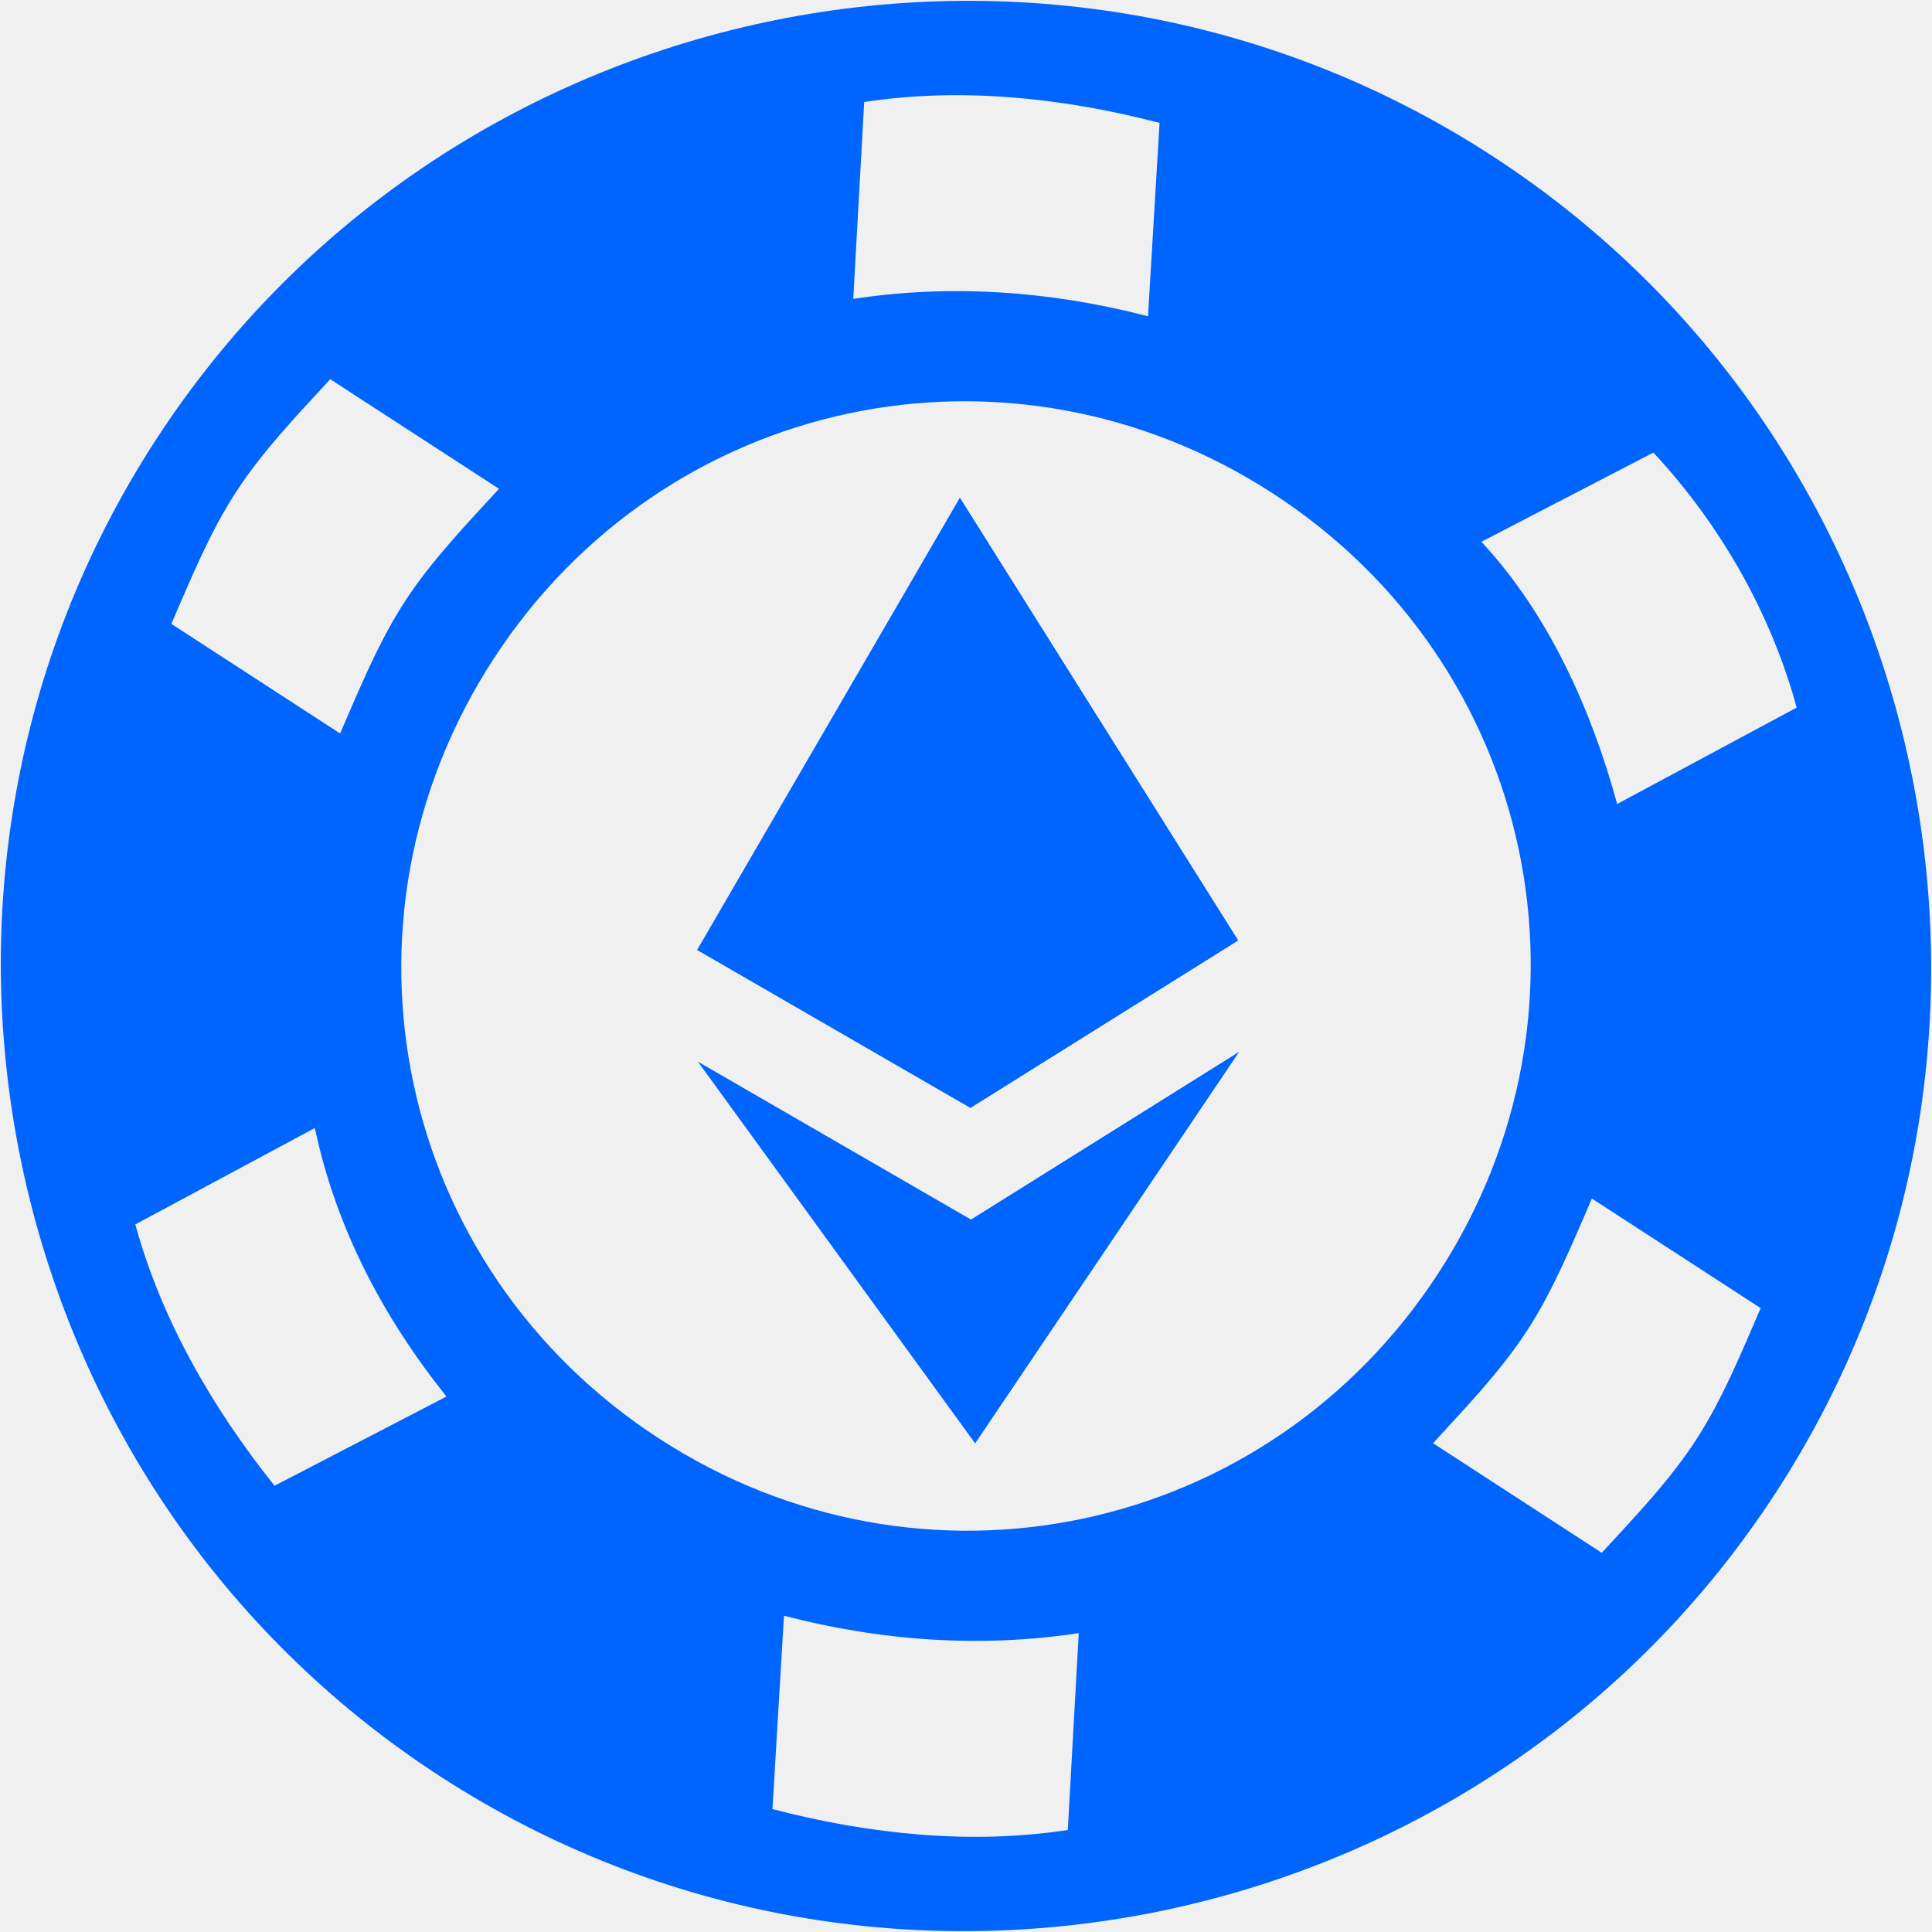
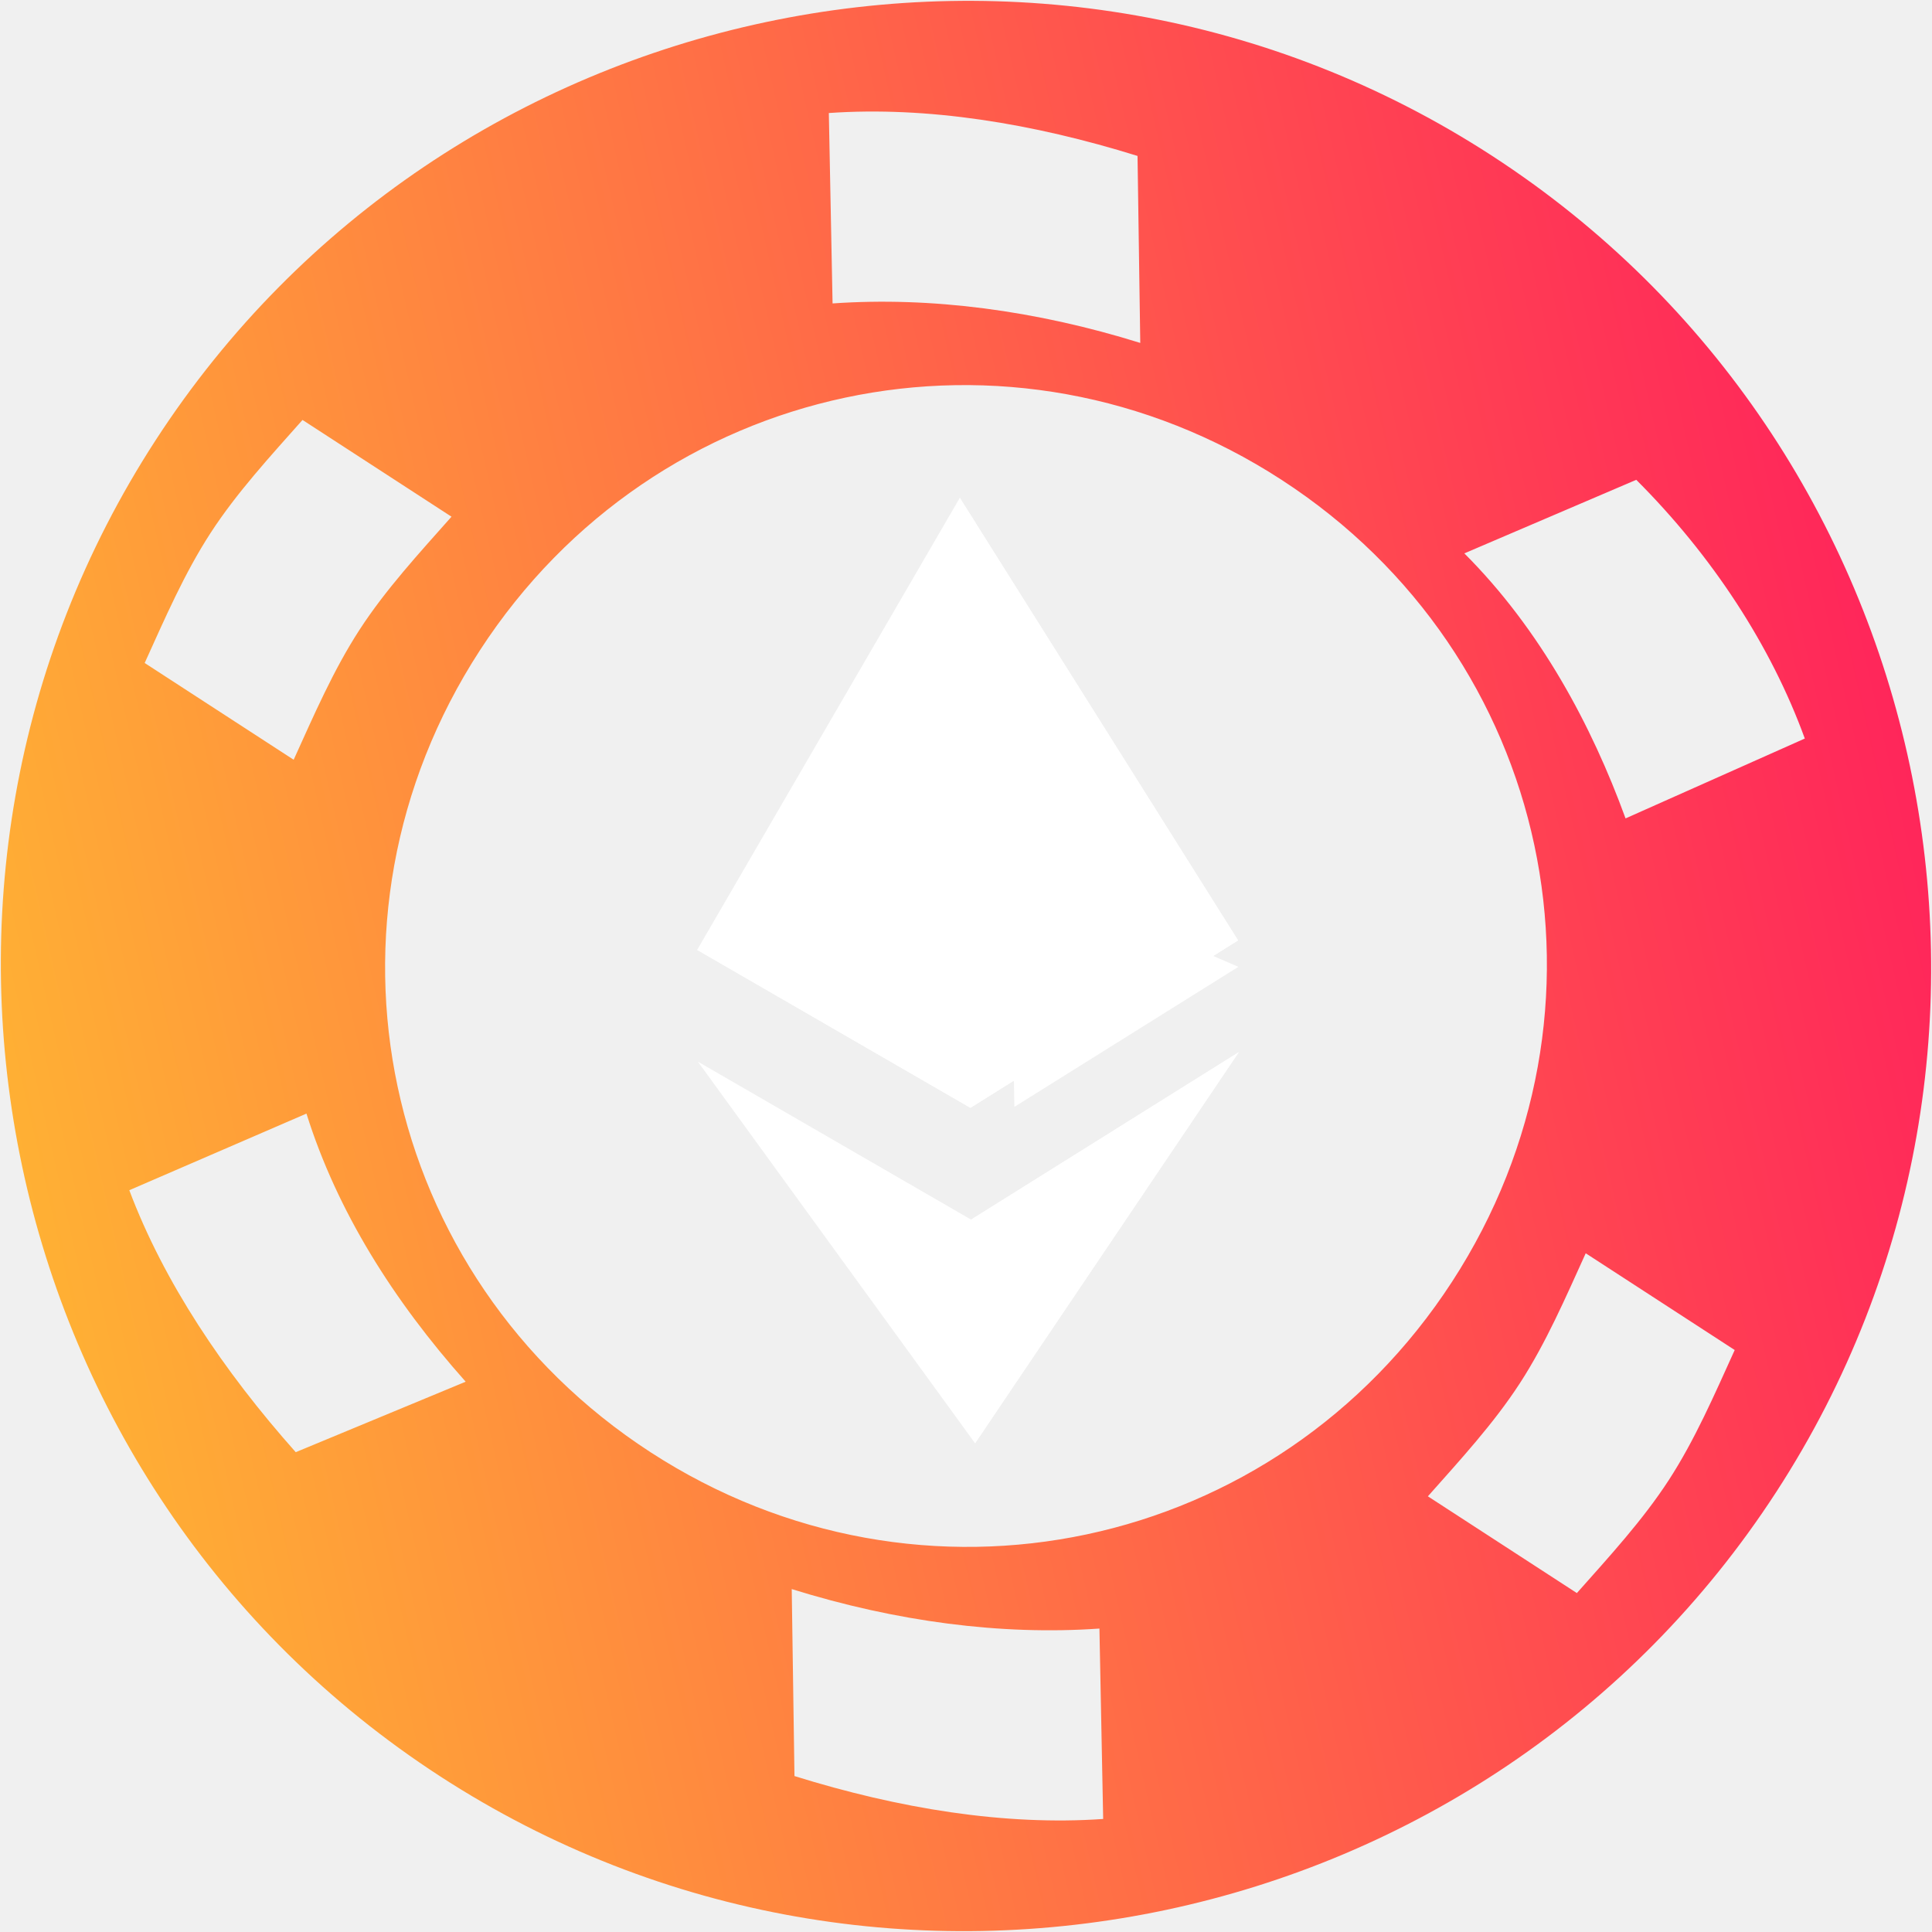
<svg xmlns="http://www.w3.org/2000/svg" width="20px" height="20px" viewBox="0 0 20 20" version="1.1">
-   <defs />
+   <defs>
+     <linearGradient x1="0%" y1="0%" x2="102%" y2="101%" id="linearGradient-1">
+       <stop stop-color="#FFCD2C" offset="0%" />
+       <stop stop-color="#FF0663" offset="100%" />
+     </linearGradient>
+   </defs>
  <g id="Symbols" stroke="none" stroke-width="1" fill="none" fill-rule="evenodd">
-     <g id="Category" transform="translate(-18, -10)" fill="#0064FF" fill-rule="nonzero">
-       <g id="Group-5" transform="translate(14, 6)">
-         <g id="Group-2" transform="translate(11, 9)">
-           <polygon id="Shape" transform="translate(2.990706, 3.310424) rotate(-361) translate(-2.990706, -3.310424) " points="0.191 4.784 2.991 0.153 5.791 4.784 2.991 6.468" />
-           <polygon id="Shape" transform="translate(4.390493, 3.284704) rotate(-361) translate(-4.390493, -3.284704) " points="2.99 0.127 5.79 4.758 2.99 6.443" />
-           <polygon id="Shape" transform="translate(3.058771, 7.941377) rotate(-361) translate(-3.058771, -7.941377) " points="0.259 5.941 3.059 7.626 5.859 5.941 3.059 9.941" />
-           <polygon id="Shape" transform="translate(4.458558, 7.915658) rotate(-361) translate(-4.458558, -7.915658) " points="3.059 7.6 5.859 5.916 3.059 9.916" />
-           <polygon id="Shape" transform="translate(3.01863, 4.994378) rotate(-361) translate(-3.01863, -4.994378) " points="0.219 4.784 3.019 3.521 5.819 4.784 3.019 6.468" />
-           <polygon id="Shape" transform="translate(4.418417, 4.968658) rotate(-361) translate(-4.418417, -4.968658) " points="3.018 3.495 5.818 4.758 3.018 6.442" />
+     <g id="Bar/Top-Prediction" transform="translate(-96, -97)" fill-rule="nonzero">
+       <g id="Group-14">
+         <g id="Group-11-Copy" transform="translate(0, 85)">
+           <g id="Group-6" transform="translate(92, 8)">
+             <g id="Group">
+               <g id="Group-10">
+                 <g id="Group-2" transform="translate(11, 9)" fill="#FFFFFF">
+                   <polygon id="Shape" transform="translate(2.990706, 3.310424) rotate(-361) translate(-2.990706, -3.310424) " points="0.191 4.784 2.991 0.153 5.791 4.784 2.991 6.468" />
+                   <polygon id="Shape" transform="translate(4.390493, 3.284704) rotate(-361) translate(-4.390493, -3.284704) " points="2.99 0.127 5.79 4.758 2.99 6.443" />
+                   <polygon id="Shape" transform="translate(3.058771, 7.941377) rotate(-361) translate(-3.058771, -7.941377) " points="0.259 5.941 3.059 7.626 5.859 5.941 3.059 9.941" />
+                   <polygon id="Shape" transform="translate(4.458558, 7.915658) rotate(-361) translate(-4.458558, -7.915658) " points="3.059 7.6 5.859 5.916 3.059 9.916" />
+                   <polygon id="Shape" transform="translate(3.01863, 4.994378) rotate(-361) translate(-3.01863, -4.994378) " points="0.219 4.784 3.019 3.521 5.819 4.784 3.019 6.468" />
+                   <polygon id="Shape" transform="translate(4.650773, 5.204848) rotate(-361) translate(-4.650773, -5.204848) " points="3.479 3.971 5.823 5.029 3.479 6.438" />
+                 </g>
+                 <path d="M14,4 C8.499,4 4,8.499 4,14 C4,19.501 8.499,24 14,24 C19.501,24 24,19.501 24,14 C24,8.499 19.501,4 14,4 Z M13.5,5 C13.998,5 14.502,5.086 15,5.161 L15,7 C14.502,6.925 13.998,6.839 13.5,6.839 C13.002,6.839 12.498,6.925 12,7 L12,5.161 C12.498,5.086 13.002,5 13.5,5 Z M14,8 C17.342,8 20,10.658 20,14 C20,17.342 17.342,20 14,20 C10.658,20 8,17.342 8,14 C8,10.658 10.658,8 14,8 Z M7.336,8 L9,9.106 C8.326,9.922 7.869,10.911 7.57,12 L6,10.922 C6.299,9.833 6.735,8.816 7.336,8 Z M20.632,8 C21.247,8.816 21.694,9.833 22,10.922 L20.392,12 C20.086,10.911 19.615,9.922 19,9.106 L20.632,8 Z M7.608,16 C7.914,17.089 8.385,18.078 9,18.894 L7.368,20 C6.753,19.184 6.306,18.167 6,17.078 L7.608,16 Z M20.392,16 L22,17.078 C21.769,18.167 21.319,19.184 20.704,20 L19,18.894 C19.615,18.078 20.161,17.089 20.392,16 Z M12,21 C12.498,21.075 13.002,21.161 13.5,21.161 C13.998,21.161 14.502,21.075 15,21 L15,22.839 C14.502,22.914 13.998,23 13.5,23 C13.002,23 12.498,22.914 12,22.839 L12,21 Z" id="Shape" fill="url(#linearGradient-1)" transform="translate(14, 14) rotate(-57) translate(-14, -14) " />
+               </g>
+             </g>
+           </g>
        </g>
-         <path d="M14,4 C8.499,4 4,8.499 4,14 C4,19.501 8.499,24 14,24 C19.501,24 24,19.501 24,14 C24,8.499 19.501,4 14,4 Z M14,4.99 C14.501,4.99 15.009,5.087 15.51,5.172 L15.51,7.255 C15.009,7.171 14.501,7.073 14,7.073 C13.499,7.073 12.991,7.171 12.49,7.255 L12.49,5.172 C12.991,5.087 13.499,4.99 14,4.99 Z M14,8.167 C17.249,8.167 19.833,10.751 19.833,14 C19.833,17.249 17.249,19.833 14,19.833 C10.751,19.833 8.167,17.249 8.167,14 C8.167,10.751 10.751,8.167 14,8.167 Z M7.073,8.245 L8.922,9.26 C8.173,10.009 7.665,10.917 7.333,11.917 L5.589,10.927 C5.921,9.928 6.406,8.993 7.073,8.245 Z M20.927,8.245 C21.594,8.993 22.079,9.928 22.411,10.927 L20.667,11.917 C20.335,10.917 19.824,10.009 19.156,9.26 L20.927,8.245 Z M7.333,16.083 C7.665,17.083 8.176,17.991 8.844,18.74 L7.073,19.755 C6.406,19.007 5.921,18.072 5.589,17.073 L7.333,16.083 Z M20.589,16.083 L22.333,17.073 C22.083,18.072 21.594,19.007 20.927,19.755 L19.078,18.74 C19.745,17.991 20.338,17.083 20.589,16.083 Z M12.49,20.745 C12.991,20.829 13.499,20.927 14,20.927 C14.501,20.927 15.009,20.829 15.51,20.745 L15.51,22.828 C15.009,22.913 14.501,23.01 14,23.01 C13.499,23.01 12.991,22.913 12.49,22.828 L12.49,20.745 Z" id="Shape" transform="translate(14, 14) rotate(-57) translate(-14, -14) " />
      </g>
    </g>
  </g>
</svg>
